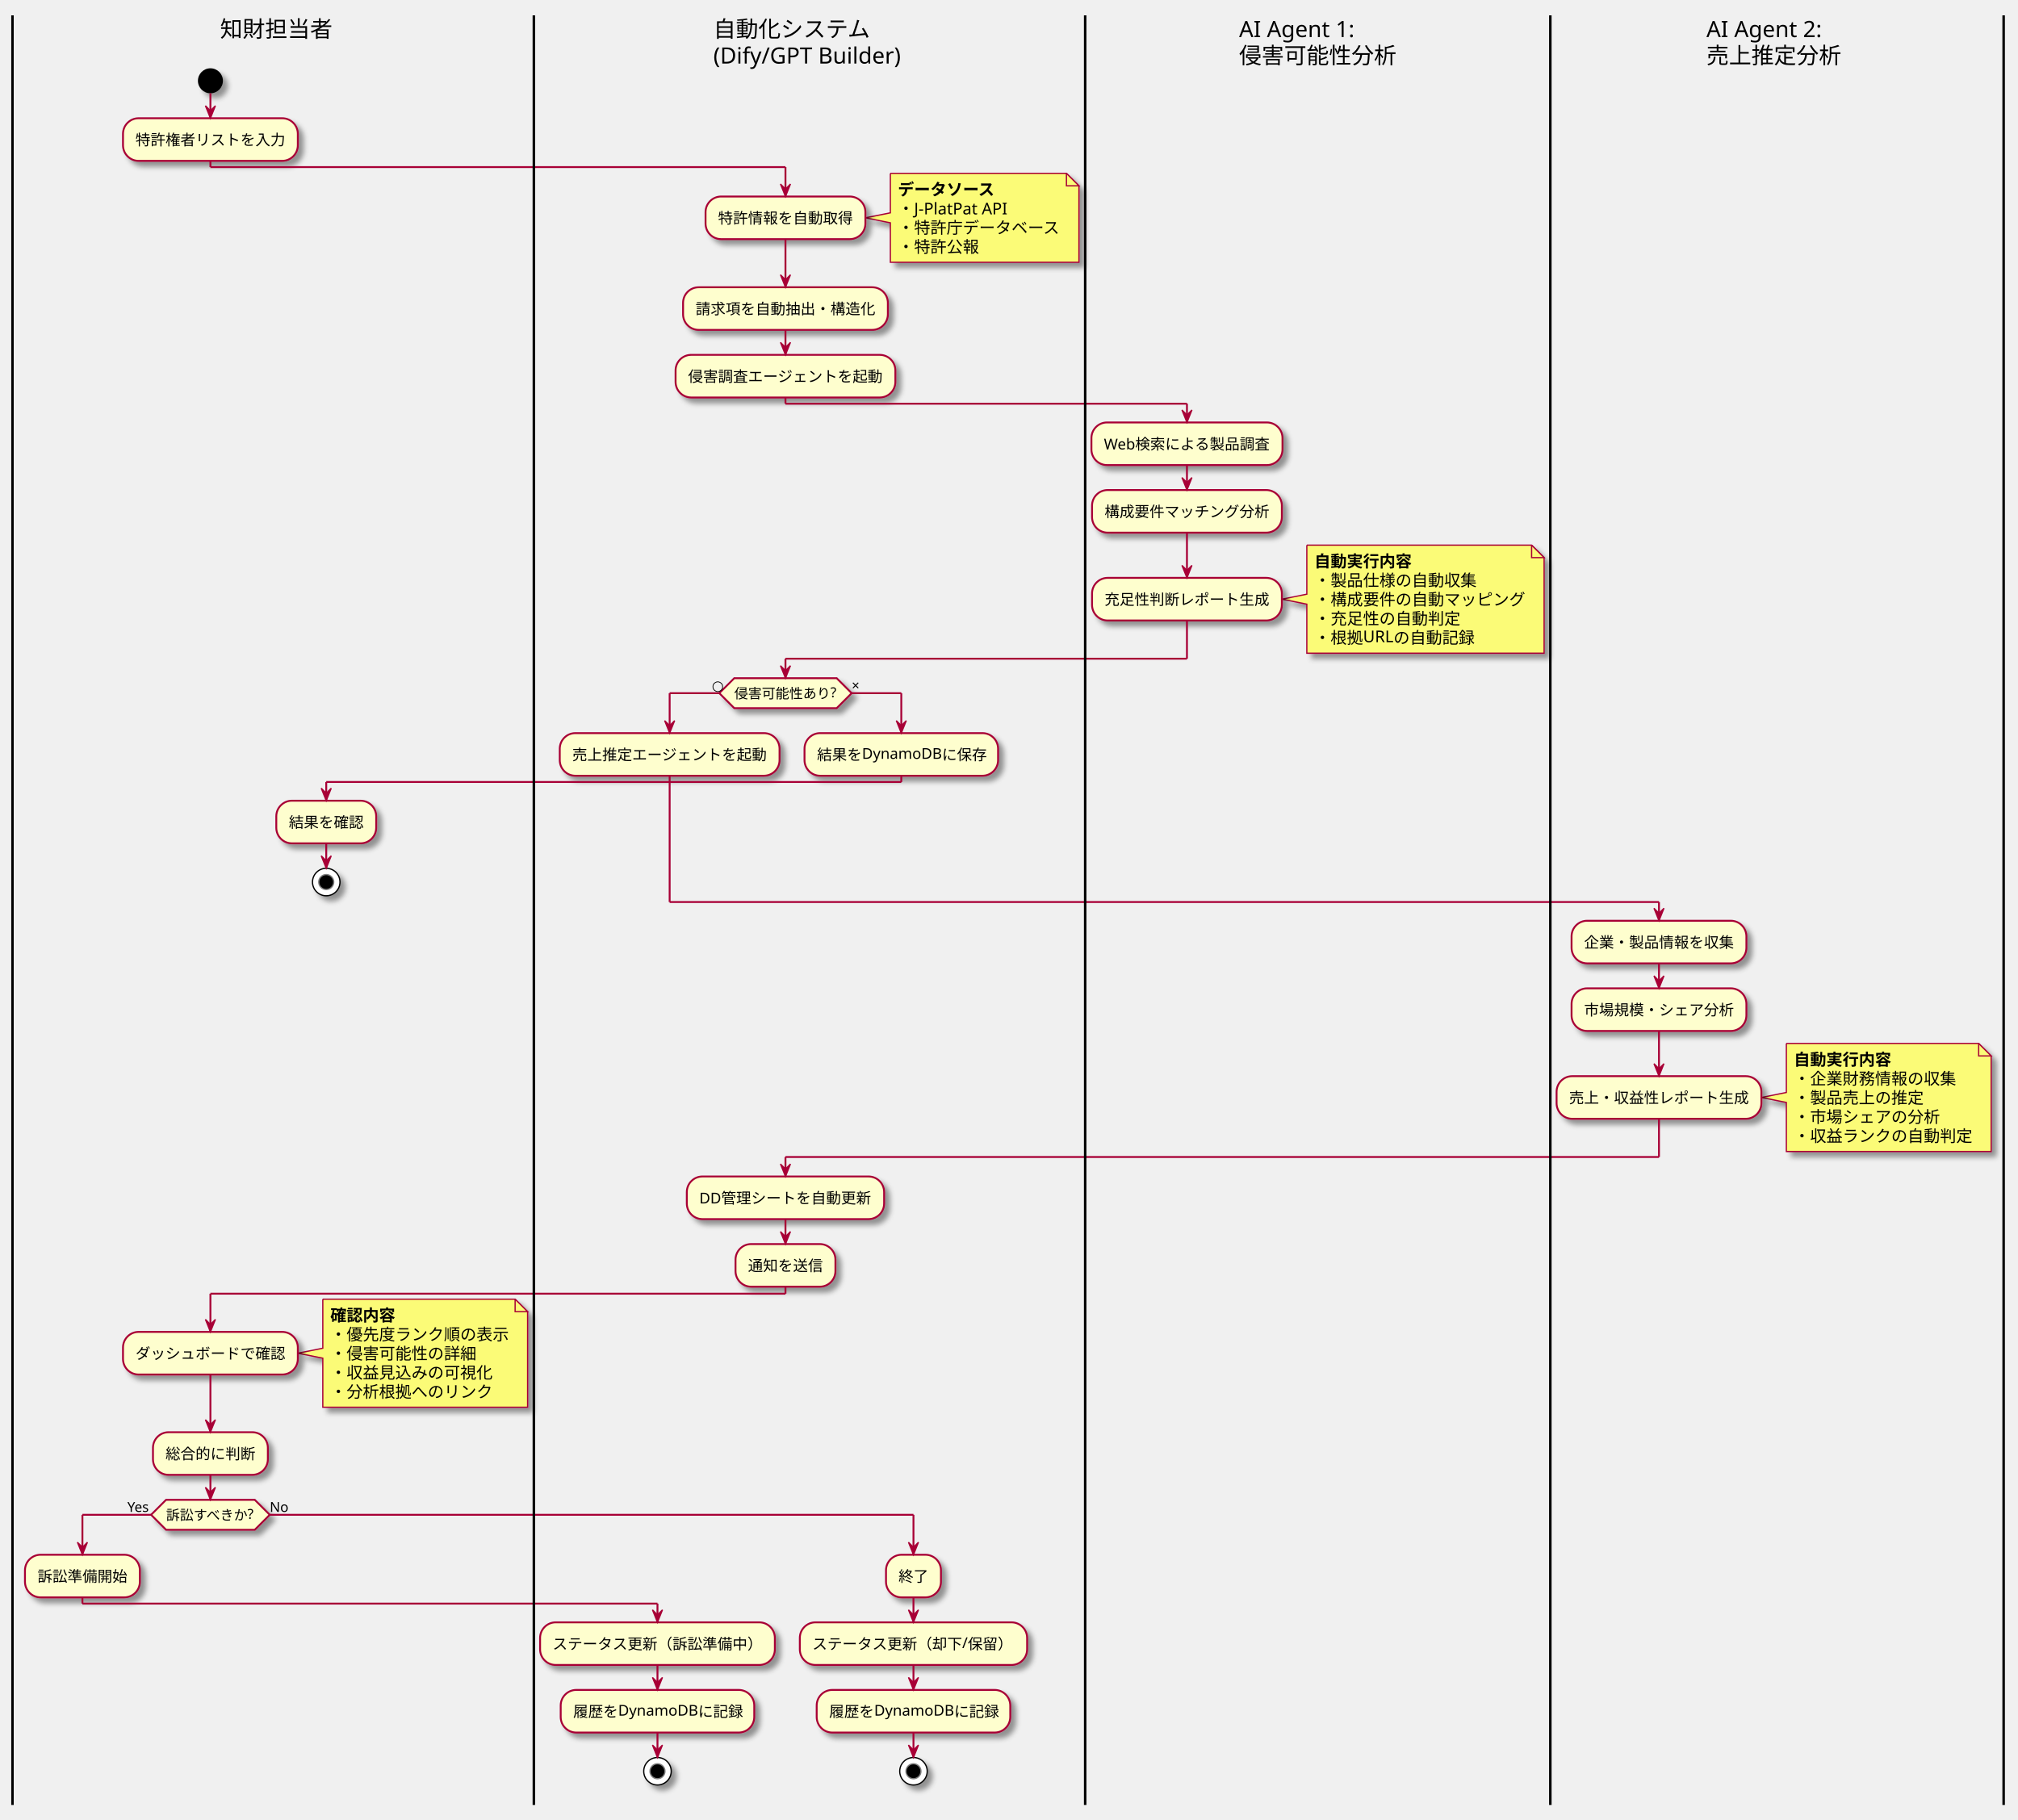
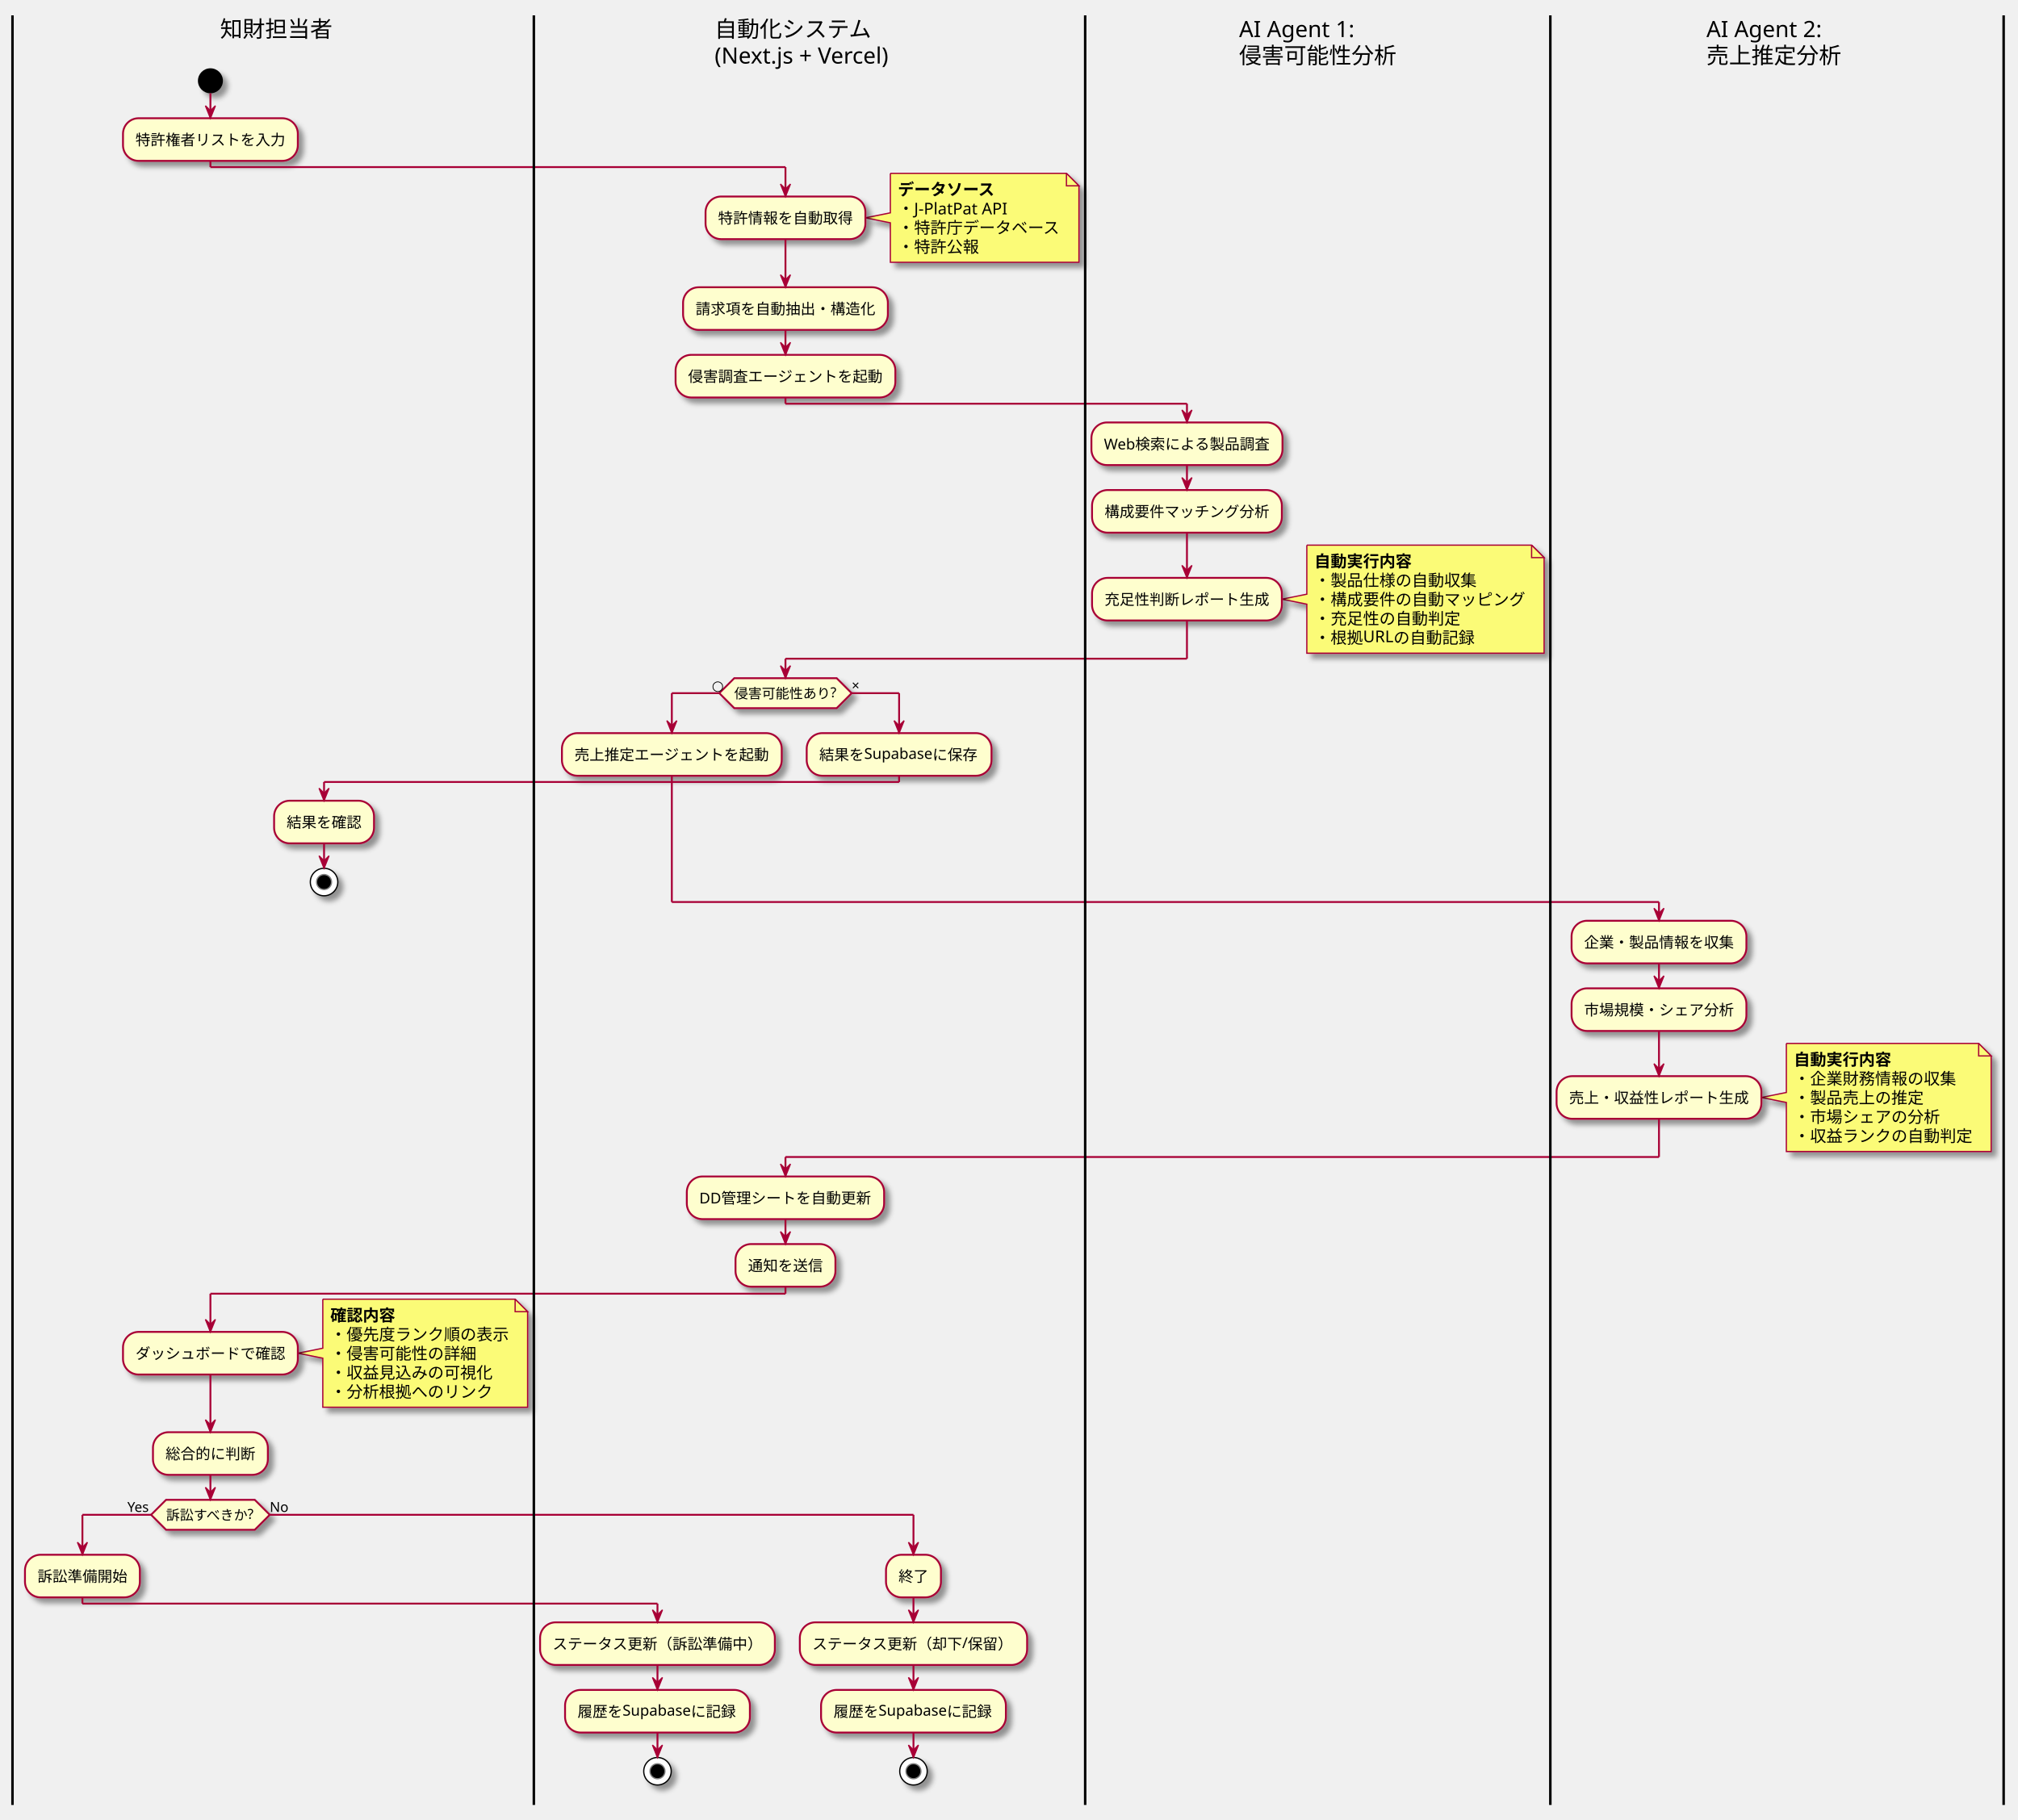
<svg xmlns="http://www.w3.org/2000/svg" contentScriptType="application/ecmascript" contentStyleType="text/css" height="1457px" preserveAspectRatio="none" style="width:1616px;height:1457px;" version="1.1" viewBox="0 0 1616 1457" width="1616px" zoomAndPan="magnify">
  <defs>
-     <filter height="300%" id="fnxbxpv5hy8g" width="300%" x="-1" y="-1">
+     <filter height="300%" id="f1g0xtmsu4m1l" width="300%" x="-1" y="-1">
      <feGaussianBlur result="blurOut" stdDeviation="2.0" />
      <feColorMatrix in="blurOut" result="blurOut2" type="matrix" values="0 0 0 0 0 0 0 0 0 0 0 0 0 0 0 0 0 0 .4 0" />
      <feOffset dx="4.0" dy="4.0" in="blurOut2" result="blurOut3" />
      <feBlend in="SourceGraphic" in2="blurOut3" mode="normal" />
    </filter>
  </defs>
  <g>
-     <ellipse cx="168.5" cy="64.695" fill="#000000" filter="url(#fnxbxpv5hy8g)" rx="10" ry="10" style="stroke: none; stroke-width: 1.0;" />
-     <rect fill="#FEFECE" filter="url(#fnxbxpv5hy8g)" height="34.133" rx="12.5" ry="12.5" style="stroke: #A80036; stroke-width: 1.5;" width="140" x="98.5" y="94.695" />
+     <ellipse cx="168.5" cy="64.695" fill="#000000" filter="url(#f1g0xtmsu4m1l)" rx="10" ry="10" style="stroke: none; stroke-width: 1.0;" />
+     <rect fill="#FEFECE" filter="url(#f1g0xtmsu4m1l)" height="34.133" rx="12.5" ry="12.5" style="stroke: #A80036; stroke-width: 1.5;" width="140" x="98.5" y="94.695" />
    <text fill="#000000" font-family="sans-serif" font-size="12" lengthAdjust="spacingAndGlyphs" textLength="120" x="108.5" y="116.297">特許権者リストを入力</text>
-     <rect fill="#FEFECE" filter="url(#fnxbxpv5hy8g)" height="34.133" rx="12.5" ry="12.5" style="stroke: #A80036; stroke-width: 1.5;" width="80" x="221.25" y="641.287" />
-     <text fill="#000000" font-family="sans-serif" font-size="12" lengthAdjust="spacingAndGlyphs" textLength="60" x="231.25" y="662.889">結果を確認</text>
-     <ellipse cx="261.25" cy="706.42" fill="#FFFFFF" filter="url(#fnxbxpv5hy8g)" rx="11" ry="11" style="stroke: #000000; stroke-width: 1.0;" />
-     <ellipse cx="261.25" cy="706.42" fill="#000000" rx="6" ry="6" style="stroke: #7F7F7F; stroke-width: 1.0;" />
-     <path d="M258.5,1040.504 L258.5,1079.78 L238.5,1083.78 L258.5,1087.78 L258.5,1127.057 A0,0 0 0 0 258.5,1127.057 L422.5,1127.057 A0,0 0 0 0 422.5,1127.057 L422.5,1050.504 L412.5,1040.504 L258.5,1040.504 A0,0 0 0 0 258.5,1040.504 " fill="#FBFB77" filter="url(#fnxbxpv5hy8g)" style="stroke: #A80036; stroke-width: 1.0;" />
+     <rect fill="#FEFECE" filter="url(#f1g0xtmsu4m1l)" height="34.133" rx="12.5" ry="12.5" style="stroke: #A80036; stroke-width: 1.5;" width="80" x="219.5" y="641.287" />
+     <text fill="#000000" font-family="sans-serif" font-size="12" lengthAdjust="spacingAndGlyphs" textLength="60" x="229.5" y="662.889">結果を確認</text>
+     <ellipse cx="259.5" cy="706.42" fill="#FFFFFF" filter="url(#f1g0xtmsu4m1l)" rx="11" ry="11" style="stroke: #000000; stroke-width: 1.0;" />
+     <ellipse cx="259.5" cy="706.42" fill="#000000" rx="6" ry="6" style="stroke: #7F7F7F; stroke-width: 1.0;" />
+     <path d="M258.5,1040.504 L258.5,1079.78 L238.5,1083.78 L258.5,1087.78 L258.5,1127.057 A0,0 0 0 0 258.5,1127.057 L422.5,1127.057 A0,0 0 0 0 422.5,1127.057 L422.5,1050.504 L412.5,1040.504 L258.5,1040.504 A0,0 0 0 0 258.5,1040.504 " fill="#FBFB77" filter="url(#f1g0xtmsu4m1l)" style="stroke: #A80036; stroke-width: 1.0;" />
    <path d="M412.5,1040.504 L412.5,1050.504 L422.5,1050.504 L412.5,1040.504 " fill="#FBFB77" style="stroke: #A80036; stroke-width: 1.0;" />
    <text fill="#000000" font-family="sans-serif" font-size="13" font-weight="bold" lengthAdjust="spacingAndGlyphs" textLength="52" x="264.5" y="1058.072">確認内容</text>
    <text fill="#000000" font-family="sans-serif" font-size="13" lengthAdjust="spacingAndGlyphs" textLength="143" x="264.5" y="1073.383">・優先度ランク順の表示</text>
    <text fill="#000000" font-family="sans-serif" font-size="13" lengthAdjust="spacingAndGlyphs" textLength="117" x="264.5" y="1088.693">・侵害可能性の詳細</text>
    <text fill="#000000" font-family="sans-serif" font-size="13" lengthAdjust="spacingAndGlyphs" textLength="130" x="264.5" y="1104.004">・収益見込みの可視化</text>
    <text fill="#000000" font-family="sans-serif" font-size="13" lengthAdjust="spacingAndGlyphs" textLength="130" x="264.5" y="1119.314">・分析根拠へのリンク</text>
-     <rect fill="#FEFECE" filter="url(#fnxbxpv5hy8g)" height="34.133" rx="12.5" ry="12.5" style="stroke: #A80036; stroke-width: 1.5;" width="140" x="98.5" y="1066.714" />
+     <rect fill="#FEFECE" filter="url(#f1g0xtmsu4m1l)" height="34.133" rx="12.5" ry="12.5" style="stroke: #A80036; stroke-width: 1.5;" width="140" x="98.5" y="1066.714" />
    <text fill="#000000" font-family="sans-serif" font-size="12" lengthAdjust="spacingAndGlyphs" textLength="120" x="108.5" y="1088.315">ダッシュボードで確認</text>
-     <rect fill="#FEFECE" filter="url(#fnxbxpv5hy8g)" height="34.133" rx="12.5" ry="12.5" style="stroke: #A80036; stroke-width: 1.5;" width="92" x="122.5" y="1147.057" />
+     <rect fill="#FEFECE" filter="url(#f1g0xtmsu4m1l)" height="34.133" rx="12.5" ry="12.5" style="stroke: #A80036; stroke-width: 1.5;" width="92" x="122.5" y="1147.057" />
    <text fill="#000000" font-family="sans-serif" font-size="12" lengthAdjust="spacingAndGlyphs" textLength="72" x="132.5" y="1168.658">総合的に判断</text>
-     <polygon fill="#FEFECE" filter="url(#fnxbxpv5hy8g)" points="133,1201.189,204,1201.189,216,1213.189,204,1225.189,133,1225.189,121,1213.189,133,1201.189" style="stroke: #A80036; stroke-width: 1.5;" />
+     <polygon fill="#FEFECE" filter="url(#f1g0xtmsu4m1l)" points="133,1201.189,204,1201.189,216,1213.189,204,1225.189,133,1225.189,121,1213.189,133,1201.189" style="stroke: #A80036; stroke-width: 1.5;" />
    <text fill="#000000" font-family="sans-serif" font-size="11" lengthAdjust="spacingAndGlyphs" textLength="71" x="133" y="1217.347">訴訟すべきか?</text>
    <text fill="#000000" font-family="sans-serif" font-size="11" lengthAdjust="spacingAndGlyphs" textLength="19" x="102" y="1210.869">Yes</text>
    <text fill="#000000" font-family="sans-serif" font-size="11" lengthAdjust="spacingAndGlyphs" textLength="15" x="216" y="1210.869">No</text>
-     <rect fill="#FEFECE" filter="url(#fnxbxpv5hy8g)" height="34.133" rx="12.5" ry="12.5" style="stroke: #A80036; stroke-width: 1.5;" width="92" x="20" y="1245.189" />
+     <rect fill="#FEFECE" filter="url(#f1g0xtmsu4m1l)" height="34.133" rx="12.5" ry="12.5" style="stroke: #A80036; stroke-width: 1.5;" width="92" x="20" y="1245.189" />
    <text fill="#000000" font-family="sans-serif" font-size="12" lengthAdjust="spacingAndGlyphs" textLength="72" x="30" y="1266.791">訴訟準備開始</text>
-     <path d="M713,138.828 L713,170.449 L693,174.449 L713,178.449 L713,210.07 A0,0 0 0 0 713,210.07 L864,210.07 A0,0 0 0 0 864,210.07 L864,148.828 L854,138.828 L713,138.828 A0,0 0 0 0 713,138.828 " fill="#FBFB77" filter="url(#fnxbxpv5hy8g)" style="stroke: #A80036; stroke-width: 1.0;" />
+     <path d="M713,138.828 L713,170.449 L693,174.449 L713,178.449 L713,210.07 A0,0 0 0 0 713,210.07 L864,210.07 A0,0 0 0 0 864,210.07 L864,148.828 L854,138.828 L713,138.828 A0,0 0 0 0 713,138.828 " fill="#FBFB77" filter="url(#f1g0xtmsu4m1l)" style="stroke: #A80036; stroke-width: 1.0;" />
    <path d="M854,138.828 L854,148.828 L864,148.828 L854,138.828 " fill="#FBFB77" style="stroke: #A80036; stroke-width: 1.0;" />
    <text fill="#000000" font-family="sans-serif" font-size="13" font-weight="bold" lengthAdjust="spacingAndGlyphs" textLength="78" x="719" y="156.397">データソース</text>
    <text fill="#000000" font-family="sans-serif" font-size="13" lengthAdjust="spacingAndGlyphs" textLength="91" x="719" y="171.707">・J-PlatPat API</text>
    <text fill="#000000" font-family="sans-serif" font-size="13" lengthAdjust="spacingAndGlyphs" textLength="130" x="719" y="187.018">・特許庁データベース</text>
    <text fill="#000000" font-family="sans-serif" font-size="13" lengthAdjust="spacingAndGlyphs" textLength="65" x="719" y="202.328">・特許公報</text>
-     <rect fill="#FEFECE" filter="url(#fnxbxpv5hy8g)" height="34.133" rx="12.5" ry="12.5" style="stroke: #A80036; stroke-width: 1.5;" width="128" x="565" y="157.383" />
+     <rect fill="#FEFECE" filter="url(#f1g0xtmsu4m1l)" height="34.133" rx="12.5" ry="12.5" style="stroke: #A80036; stroke-width: 1.5;" width="128" x="565" y="157.383" />
    <text fill="#000000" font-family="sans-serif" font-size="12" lengthAdjust="spacingAndGlyphs" textLength="108" x="575" y="178.984">特許情報を自動取得</text>
-     <rect fill="#FEFECE" filter="url(#fnxbxpv5hy8g)" height="34.133" rx="12.5" ry="12.5" style="stroke: #A80036; stroke-width: 1.5;" width="164" x="547" y="230.07" />
+     <rect fill="#FEFECE" filter="url(#f1g0xtmsu4m1l)" height="34.133" rx="12.5" ry="12.5" style="stroke: #A80036; stroke-width: 1.5;" width="164" x="547" y="230.07" />
    <text fill="#000000" font-family="sans-serif" font-size="12" lengthAdjust="spacingAndGlyphs" textLength="144" x="557" y="251.672">請求項を自動抽出・構造化</text>
-     <rect fill="#FEFECE" filter="url(#fnxbxpv5hy8g)" height="34.133" rx="12.5" ry="12.5" style="stroke: #A80036; stroke-width: 1.5;" width="176" x="541" y="284.203" />
+     <rect fill="#FEFECE" filter="url(#f1g0xtmsu4m1l)" height="34.133" rx="12.5" ry="12.5" style="stroke: #A80036; stroke-width: 1.5;" width="176" x="541" y="284.203" />
    <text fill="#000000" font-family="sans-serif" font-size="12" lengthAdjust="spacingAndGlyphs" textLength="156" x="551" y="305.805">侵害調査エージェントを起動</text>
-     <polygon fill="#FEFECE" filter="url(#fnxbxpv5hy8g)" points="588,543.154,670,543.154,682,555.154,670,567.154,588,567.154,576,555.154,588,543.154" style="stroke: #A80036; stroke-width: 1.5;" />
+     <polygon fill="#FEFECE" filter="url(#f1g0xtmsu4m1l)" points="588,543.154,670,543.154,682,555.154,670,567.154,588,567.154,576,555.154,588,543.154" style="stroke: #A80036; stroke-width: 1.5;" />
    <text fill="#000000" font-family="sans-serif" font-size="11" lengthAdjust="spacingAndGlyphs" textLength="82" x="588" y="559.312">侵害可能性あり?</text>
    <text fill="#000000" font-family="sans-serif" font-size="11" lengthAdjust="spacingAndGlyphs" textLength="6" x="570" y="552.834">○</text>
    <text fill="#000000" font-family="sans-serif" font-size="11" lengthAdjust="spacingAndGlyphs" textLength="9" x="682" y="552.834">×</text>
-     <rect fill="#FEFECE" filter="url(#fnxbxpv5hy8g)" height="34.133" rx="12.5" ry="12.5" style="stroke: #A80036; stroke-width: 1.5;" width="176" x="448.25" y="587.154" />
-     <text fill="#000000" font-family="sans-serif" font-size="12" lengthAdjust="spacingAndGlyphs" textLength="156" x="458.25" y="608.756">売上推定エージェントを起動</text>
-     <rect fill="#FEFECE" filter="url(#fnxbxpv5hy8g)" height="34.133" rx="12.5" ry="12.5" style="stroke: #A80036; stroke-width: 1.5;" width="155" x="644.25" y="587.154" />
-     <text fill="#000000" font-family="sans-serif" font-size="12" lengthAdjust="spacingAndGlyphs" textLength="135" x="654.25" y="608.756">結果をDynamoDBに保存</text>
-     <rect fill="#FEFECE" filter="url(#fnxbxpv5hy8g)" height="34.133" rx="12.5" ry="12.5" style="stroke: #A80036; stroke-width: 1.5;" width="158" x="550" y="942.238" />
+     <rect fill="#FEFECE" filter="url(#f1g0xtmsu4m1l)" height="34.133" rx="12.5" ry="12.5" style="stroke: #A80036; stroke-width: 1.5;" width="176" x="450" y="587.154" />
+     <text fill="#000000" font-family="sans-serif" font-size="12" lengthAdjust="spacingAndGlyphs" textLength="156" x="460" y="608.756">売上推定エージェントを起動</text>
+     <rect fill="#FEFECE" filter="url(#f1g0xtmsu4m1l)" height="34.133" rx="12.5" ry="12.5" style="stroke: #A80036; stroke-width: 1.5;" width="148" x="646" y="587.154" />
+     <text fill="#000000" font-family="sans-serif" font-size="12" lengthAdjust="spacingAndGlyphs" textLength="128" x="656" y="608.756">結果をSupabaseに保存</text>
+     <rect fill="#FEFECE" filter="url(#f1g0xtmsu4m1l)" height="34.133" rx="12.5" ry="12.5" style="stroke: #A80036; stroke-width: 1.5;" width="158" x="550" y="942.238" />
    <text fill="#000000" font-family="sans-serif" font-size="12" lengthAdjust="spacingAndGlyphs" textLength="138" x="560" y="963.84">DD管理シートを自動更新</text>
-     <rect fill="#FEFECE" filter="url(#fnxbxpv5hy8g)" height="34.133" rx="12.5" ry="12.5" style="stroke: #A80036; stroke-width: 1.5;" width="80" x="589" y="996.371" />
+     <rect fill="#FEFECE" filter="url(#f1g0xtmsu4m1l)" height="34.133" rx="12.5" ry="12.5" style="stroke: #A80036; stroke-width: 1.5;" width="80" x="589" y="996.371" />
    <text fill="#000000" font-family="sans-serif" font-size="12" lengthAdjust="spacingAndGlyphs" textLength="60" x="599" y="1017.973">通知を送信</text>
-     <rect fill="#FEFECE" filter="url(#fnxbxpv5hy8g)" height="34.133" rx="12.5" ry="12.5" style="stroke: #A80036; stroke-width: 1.5;" width="188" x="432.5" y="1299.322" />
+     <rect fill="#FEFECE" filter="url(#f1g0xtmsu4m1l)" height="34.133" rx="12.5" ry="12.5" style="stroke: #A80036; stroke-width: 1.5;" width="188" x="432.5" y="1299.322" />
    <text fill="#000000" font-family="sans-serif" font-size="12" lengthAdjust="spacingAndGlyphs" textLength="168" x="442.5" y="1320.924">ステータス更新（訴訟準備中）</text>
-     <rect fill="#FEFECE" filter="url(#fnxbxpv5hy8g)" height="34.133" rx="12.5" ry="12.5" style="stroke: #A80036; stroke-width: 1.5;" width="155" x="449" y="1353.455" />
-     <text fill="#000000" font-family="sans-serif" font-size="12" lengthAdjust="spacingAndGlyphs" textLength="135" x="459" y="1375.057">履歴をDynamoDBに記録</text>
-     <ellipse cx="526.5" cy="1418.588" fill="#FFFFFF" filter="url(#fnxbxpv5hy8g)" rx="11" ry="11" style="stroke: #000000; stroke-width: 1.0;" />
+     <rect fill="#FEFECE" filter="url(#f1g0xtmsu4m1l)" height="34.133" rx="12.5" ry="12.5" style="stroke: #A80036; stroke-width: 1.5;" width="148" x="452.5" y="1353.455" />
+     <text fill="#000000" font-family="sans-serif" font-size="12" lengthAdjust="spacingAndGlyphs" textLength="128" x="462.5" y="1375.057">履歴をSupabaseに記録</text>
+     <ellipse cx="526.5" cy="1418.588" fill="#FFFFFF" filter="url(#f1g0xtmsu4m1l)" rx="11" ry="11" style="stroke: #000000; stroke-width: 1.0;" />
    <ellipse cx="526.5" cy="1418.588" fill="#000000" rx="6" ry="6" style="stroke: #7F7F7F; stroke-width: 1.0;" />
-     <rect fill="#FEFECE" filter="url(#fnxbxpv5hy8g)" height="34.133" rx="12.5" ry="12.5" style="stroke: #A80036; stroke-width: 1.5;" width="44" x="709.5" y="1245.189" />
+     <rect fill="#FEFECE" filter="url(#f1g0xtmsu4m1l)" height="34.133" rx="12.5" ry="12.5" style="stroke: #A80036; stroke-width: 1.5;" width="44" x="709.5" y="1245.189" />
    <text fill="#000000" font-family="sans-serif" font-size="12" lengthAdjust="spacingAndGlyphs" textLength="24" x="719.5" y="1266.791">終了</text>
-     <rect fill="#FEFECE" filter="url(#fnxbxpv5hy8g)" height="34.133" rx="12.5" ry="12.5" style="stroke: #A80036; stroke-width: 1.5;" width="182" x="640.5" y="1299.322" />
+     <rect fill="#FEFECE" filter="url(#f1g0xtmsu4m1l)" height="34.133" rx="12.5" ry="12.5" style="stroke: #A80036; stroke-width: 1.5;" width="182" x="640.5" y="1299.322" />
    <text fill="#000000" font-family="sans-serif" font-size="12" lengthAdjust="spacingAndGlyphs" textLength="162" x="650.5" y="1320.924">ステータス更新（却下/保留）</text>
-     <rect fill="#FEFECE" filter="url(#fnxbxpv5hy8g)" height="34.133" rx="12.5" ry="12.5" style="stroke: #A80036; stroke-width: 1.5;" width="155" x="654" y="1353.455" />
-     <text fill="#000000" font-family="sans-serif" font-size="12" lengthAdjust="spacingAndGlyphs" textLength="135" x="664" y="1375.057">履歴をDynamoDBに記録</text>
-     <ellipse cx="731.5" cy="1418.588" fill="#FFFFFF" filter="url(#fnxbxpv5hy8g)" rx="11" ry="11" style="stroke: #000000; stroke-width: 1.0;" />
+     <rect fill="#FEFECE" filter="url(#f1g0xtmsu4m1l)" height="34.133" rx="12.5" ry="12.5" style="stroke: #A80036; stroke-width: 1.5;" width="148" x="657.5" y="1353.455" />
+     <text fill="#000000" font-family="sans-serif" font-size="12" lengthAdjust="spacingAndGlyphs" textLength="128" x="667.5" y="1375.057">履歴をSupabaseに記録</text>
+     <ellipse cx="731.5" cy="1418.588" fill="#FFFFFF" filter="url(#f1g0xtmsu4m1l)" rx="11" ry="11" style="stroke: #000000; stroke-width: 1.0;" />
    <ellipse cx="731.5" cy="1418.588" fill="#000000" rx="6" ry="6" style="stroke: #7F7F7F; stroke-width: 1.0;" />
-     <rect fill="#FEFECE" filter="url(#fnxbxpv5hy8g)" height="34.133" rx="12.5" ry="12.5" style="stroke: #A80036; stroke-width: 1.5;" width="153" x="874" y="338.336" />
+     <rect fill="#FEFECE" filter="url(#f1g0xtmsu4m1l)" height="34.133" rx="12.5" ry="12.5" style="stroke: #A80036; stroke-width: 1.5;" width="153" x="874" y="338.336" />
    <text fill="#000000" font-family="sans-serif" font-size="12" lengthAdjust="spacingAndGlyphs" textLength="133" x="884" y="359.938">Web検索による製品調査</text>
-     <rect fill="#FEFECE" filter="url(#fnxbxpv5hy8g)" height="34.133" rx="12.5" ry="12.5" style="stroke: #A80036; stroke-width: 1.5;" width="152" x="874.5" y="392.469" />
+     <rect fill="#FEFECE" filter="url(#f1g0xtmsu4m1l)" height="34.133" rx="12.5" ry="12.5" style="stroke: #A80036; stroke-width: 1.5;" width="152" x="874.5" y="392.469" />
    <text fill="#000000" font-family="sans-serif" font-size="12" lengthAdjust="spacingAndGlyphs" textLength="132" x="884.5" y="414.07">構成要件マッチング分析</text>
-     <path d="M1046.5,436.602 L1046.5,475.878 L1026.5,479.878 L1046.5,483.878 L1046.5,523.154 A0,0 0 0 0 1046.5,523.154 L1236.5,523.154 A0,0 0 0 0 1236.5,523.154 L1236.5,446.602 L1226.5,436.602 L1046.5,436.602 A0,0 0 0 0 1046.5,436.602 " fill="#FBFB77" filter="url(#fnxbxpv5hy8g)" style="stroke: #A80036; stroke-width: 1.0;" />
+     <path d="M1046.5,436.602 L1046.5,475.878 L1026.5,479.878 L1046.5,483.878 L1046.5,523.154 A0,0 0 0 0 1046.5,523.154 L1236.5,523.154 A0,0 0 0 0 1236.5,523.154 L1236.5,446.602 L1226.5,436.602 L1046.5,436.602 A0,0 0 0 0 1046.5,436.602 " fill="#FBFB77" filter="url(#f1g0xtmsu4m1l)" style="stroke: #A80036; stroke-width: 1.0;" />
    <path d="M1226.5,436.602 L1226.5,446.602 L1236.5,446.602 L1226.5,436.602 " fill="#FBFB77" style="stroke: #A80036; stroke-width: 1.0;" />
    <text fill="#000000" font-family="sans-serif" font-size="13" font-weight="bold" lengthAdjust="spacingAndGlyphs" textLength="78" x="1052.5" y="454.17">自動実行内容</text>
    <text fill="#000000" font-family="sans-serif" font-size="13" lengthAdjust="spacingAndGlyphs" textLength="130" x="1052.5" y="469.481">・製品仕様の自動収集</text>
    <text fill="#000000" font-family="sans-serif" font-size="13" lengthAdjust="spacingAndGlyphs" textLength="169" x="1052.5" y="484.791">・構成要件の自動マッピング</text>
    <text fill="#000000" font-family="sans-serif" font-size="13" lengthAdjust="spacingAndGlyphs" textLength="117" x="1052.5" y="500.102">・充足性の自動判定</text>
    <text fill="#000000" font-family="sans-serif" font-size="13" lengthAdjust="spacingAndGlyphs" textLength="128" x="1052.5" y="515.412">・根拠URLの自動記録</text>
-     <rect fill="#FEFECE" filter="url(#fnxbxpv5hy8g)" height="34.133" rx="12.5" ry="12.5" style="stroke: #A80036; stroke-width: 1.5;" width="152" x="874.5" y="462.812" />
+     <rect fill="#FEFECE" filter="url(#f1g0xtmsu4m1l)" height="34.133" rx="12.5" ry="12.5" style="stroke: #A80036; stroke-width: 1.5;" width="152" x="874.5" y="462.812" />
    <text fill="#000000" font-family="sans-serif" font-size="12" lengthAdjust="spacingAndGlyphs" textLength="132" x="884.5" y="484.413">充足性判断レポート生成</text>
-     <rect fill="#FEFECE" filter="url(#fnxbxpv5hy8g)" height="34.133" rx="12.5" ry="12.5" style="stroke: #A80036; stroke-width: 1.5;" width="140" x="1258.5" y="737.42" />
+     <rect fill="#FEFECE" filter="url(#f1g0xtmsu4m1l)" height="34.133" rx="12.5" ry="12.5" style="stroke: #A80036; stroke-width: 1.5;" width="140" x="1258.5" y="737.42" />
    <text fill="#000000" font-family="sans-serif" font-size="12" lengthAdjust="spacingAndGlyphs" textLength="120" x="1268.5" y="759.021">企業・製品情報を収集</text>
-     <rect fill="#FEFECE" filter="url(#fnxbxpv5hy8g)" height="34.133" rx="12.5" ry="12.5" style="stroke: #A80036; stroke-width: 1.5;" width="140" x="1258.5" y="791.553" />
+     <rect fill="#FEFECE" filter="url(#f1g0xtmsu4m1l)" height="34.133" rx="12.5" ry="12.5" style="stroke: #A80036; stroke-width: 1.5;" width="140" x="1258.5" y="791.553" />
    <text fill="#000000" font-family="sans-serif" font-size="12" lengthAdjust="spacingAndGlyphs" textLength="120" x="1268.5" y="813.154">市場規模・シェア分析</text>
-     <path d="M1430.5,835.686 L1430.5,874.962 L1410.5,878.962 L1430.5,882.962 L1430.5,922.238 A0,0 0 0 0 1430.5,922.238 L1594.5,922.238 A0,0 0 0 0 1594.5,922.238 L1594.5,845.686 L1584.5,835.686 L1430.5,835.686 A0,0 0 0 0 1430.5,835.686 " fill="#FBFB77" filter="url(#fnxbxpv5hy8g)" style="stroke: #A80036; stroke-width: 1.0;" />
+     <path d="M1430.5,835.686 L1430.5,874.962 L1410.5,878.962 L1430.5,882.962 L1430.5,922.238 A0,0 0 0 0 1430.5,922.238 L1594.5,922.238 A0,0 0 0 0 1594.5,922.238 L1594.5,845.686 L1584.5,835.686 L1430.5,835.686 A0,0 0 0 0 1430.5,835.686 " fill="#FBFB77" filter="url(#f1g0xtmsu4m1l)" style="stroke: #A80036; stroke-width: 1.0;" />
    <path d="M1584.5,835.686 L1584.5,845.686 L1594.5,845.686 L1584.5,835.686 " fill="#FBFB77" style="stroke: #A80036; stroke-width: 1.0;" />
    <text fill="#000000" font-family="sans-serif" font-size="13" font-weight="bold" lengthAdjust="spacingAndGlyphs" textLength="78" x="1436.5" y="853.254">自動実行内容</text>
    <text fill="#000000" font-family="sans-serif" font-size="13" lengthAdjust="spacingAndGlyphs" textLength="130" x="1436.5" y="868.564">・企業財務情報の収集</text>
    <text fill="#000000" font-family="sans-serif" font-size="13" lengthAdjust="spacingAndGlyphs" textLength="104" x="1436.5" y="883.875">・製品売上の推定</text>
    <text fill="#000000" font-family="sans-serif" font-size="13" lengthAdjust="spacingAndGlyphs" textLength="117" x="1436.5" y="899.186">・市場シェアの分析</text>
    <text fill="#000000" font-family="sans-serif" font-size="13" lengthAdjust="spacingAndGlyphs" textLength="143" x="1436.5" y="914.496">・収益ランクの自動判定</text>
-     <rect fill="#FEFECE" filter="url(#fnxbxpv5hy8g)" height="34.133" rx="12.5" ry="12.5" style="stroke: #A80036; stroke-width: 1.5;" width="164" x="1246.5" y="861.895" />
+     <rect fill="#FEFECE" filter="url(#f1g0xtmsu4m1l)" height="34.133" rx="12.5" ry="12.5" style="stroke: #A80036; stroke-width: 1.5;" width="164" x="1246.5" y="861.895" />
    <text fill="#000000" font-family="sans-serif" font-size="12" lengthAdjust="spacingAndGlyphs" textLength="144" x="1256.5" y="883.497">売上・収益性レポート生成</text>
    <line style="stroke: #A80036; stroke-width: 1.5;" x1="168.5" x2="168.5" y1="74.695" y2="94.695" />
    <polygon fill="#A80036" points="164.5,84.695,168.5,94.695,172.5,84.695,168.5,88.695" style="stroke: #A80036; stroke-width: 1.0;" />
-     <line style="stroke: #A80036; stroke-width: 1.5;" x1="261.25" x2="261.25" y1="675.42" y2="695.42" />
-     <polygon fill="#A80036" points="257.25,685.42,261.25,695.42,265.25,685.42,261.25,689.42" style="stroke: #A80036; stroke-width: 1.0;" />
+     <line style="stroke: #A80036; stroke-width: 1.5;" x1="259.5" x2="259.5" y1="675.42" y2="695.42" />
+     <polygon fill="#A80036" points="255.5,685.42,259.5,695.42,263.5,685.42,259.5,689.42" style="stroke: #A80036; stroke-width: 1.0;" />
    <line style="stroke: #A80036; stroke-width: 1.5;" x1="168.5" x2="168.5" y1="1100.847" y2="1147.057" />
    <polygon fill="#A80036" points="164.5,1137.057,168.5,1147.057,172.5,1137.057,168.5,1141.057" style="stroke: #A80036; stroke-width: 1.0;" />
    <line style="stroke: #A80036; stroke-width: 1.5;" x1="121" x2="66" y1="1213.189" y2="1213.189" />
    <line style="stroke: #A80036; stroke-width: 1.5;" x1="66" x2="66" y1="1213.189" y2="1245.189" />
    <polygon fill="#A80036" points="62,1235.189,66,1245.189,70,1235.189,66,1239.189" style="stroke: #A80036; stroke-width: 1.0;" />
    <line style="stroke: #A80036; stroke-width: 1.5;" x1="168.5" x2="168.5" y1="1181.189" y2="1201.189" />
    <polygon fill="#A80036" points="164.5,1191.189,168.5,1201.189,172.5,1191.189,168.5,1195.189" style="stroke: #A80036; stroke-width: 1.0;" />
    <line style="stroke: #A80036; stroke-width: 1.5;" x1="629" x2="629" y1="191.516" y2="230.07" />
    <polygon fill="#A80036" points="625,220.07,629,230.07,633,220.07,629,224.07" style="stroke: #A80036; stroke-width: 1.0;" />
    <line style="stroke: #A80036; stroke-width: 1.5;" x1="629" x2="629" y1="264.203" y2="284.203" />
    <polygon fill="#A80036" points="625,274.203,629,284.203,633,274.203,629,278.203" style="stroke: #A80036; stroke-width: 1.0;" />
-     <line style="stroke: #A80036; stroke-width: 1.5;" x1="576" x2="536.25" y1="555.154" y2="555.154" />
-     <line style="stroke: #A80036; stroke-width: 1.5;" x1="536.25" x2="536.25" y1="555.154" y2="587.154" />
-     <polygon fill="#A80036" points="532.25,577.154,536.25,587.154,540.25,577.154,536.25,581.154" style="stroke: #A80036; stroke-width: 1.0;" />
-     <line style="stroke: #A80036; stroke-width: 1.5;" x1="682" x2="721.75" y1="555.154" y2="555.154" />
-     <line style="stroke: #A80036; stroke-width: 1.5;" x1="721.75" x2="721.75" y1="555.154" y2="587.154" />
-     <polygon fill="#A80036" points="717.75,577.154,721.75,587.154,725.75,577.154,721.75,581.154" style="stroke: #A80036; stroke-width: 1.0;" />
-     <line style="stroke: #A80036; stroke-width: 1.5;" x1="536.25" x2="536.25" y1="621.287" y2="722.42" />
-     <line style="stroke: #A80036; stroke-width: 1.5;" x1="536.25" x2="1328.5" y1="722.42" y2="722.42" />
+     <line style="stroke: #A80036; stroke-width: 1.5;" x1="576" x2="538" y1="555.154" y2="555.154" />
+     <line style="stroke: #A80036; stroke-width: 1.5;" x1="538" x2="538" y1="555.154" y2="587.154" />
+     <polygon fill="#A80036" points="534,577.154,538,587.154,542,577.154,538,581.154" style="stroke: #A80036; stroke-width: 1.0;" />
+     <line style="stroke: #A80036; stroke-width: 1.5;" x1="682" x2="720" y1="555.154" y2="555.154" />
+     <line style="stroke: #A80036; stroke-width: 1.5;" x1="720" x2="720" y1="555.154" y2="587.154" />
+     <polygon fill="#A80036" points="716,577.154,720,587.154,724,577.154,720,581.154" style="stroke: #A80036; stroke-width: 1.0;" />
+     <line style="stroke: #A80036; stroke-width: 1.5;" x1="538" x2="538" y1="621.287" y2="722.42" />
+     <line style="stroke: #A80036; stroke-width: 1.5;" x1="538" x2="1328.5" y1="722.42" y2="722.42" />
    <line style="stroke: #A80036; stroke-width: 1.5;" x1="1328.5" x2="1328.5" y1="722.42" y2="737.42" />
    <polygon fill="#A80036" points="1324.5,727.42,1328.5,737.42,1332.5,727.42,1328.5,731.42" style="stroke: #A80036; stroke-width: 1.0;" />
    <line style="stroke: #A80036; stroke-width: 1.5;" x1="629" x2="629" y1="976.371" y2="996.371" />
    <polygon fill="#A80036" points="625,986.371,629,996.371,633,986.371,629,990.371" style="stroke: #A80036; stroke-width: 1.0;" />
    <line style="stroke: #A80036; stroke-width: 1.5;" x1="526.5" x2="526.5" y1="1333.455" y2="1353.455" />
    <polygon fill="#A80036" points="522.5,1343.455,526.5,1353.455,530.5,1343.455,526.5,1347.455" style="stroke: #A80036; stroke-width: 1.0;" />
    <line style="stroke: #A80036; stroke-width: 1.5;" x1="526.5" x2="526.5" y1="1387.588" y2="1407.588" />
    <polygon fill="#A80036" points="522.5,1397.588,526.5,1407.588,530.5,1397.588,526.5,1401.588" style="stroke: #A80036; stroke-width: 1.0;" />
    <line style="stroke: #A80036; stroke-width: 1.5;" x1="731.5" x2="731.5" y1="1279.322" y2="1299.322" />
    <polygon fill="#A80036" points="727.5,1289.322,731.5,1299.322,735.5,1289.322,731.5,1293.322" style="stroke: #A80036; stroke-width: 1.0;" />
    <line style="stroke: #A80036; stroke-width: 1.5;" x1="731.5" x2="731.5" y1="1333.455" y2="1353.455" />
    <polygon fill="#A80036" points="727.5,1343.455,731.5,1353.455,735.5,1343.455,731.5,1347.455" style="stroke: #A80036; stroke-width: 1.0;" />
    <line style="stroke: #A80036; stroke-width: 1.5;" x1="731.5" x2="731.5" y1="1387.588" y2="1407.588" />
    <polygon fill="#A80036" points="727.5,1397.588,731.5,1407.588,735.5,1397.588,731.5,1401.588" style="stroke: #A80036; stroke-width: 1.0;" />
    <line style="stroke: #A80036; stroke-width: 1.5;" x1="950.5" x2="950.5" y1="372.469" y2="392.469" />
    <polygon fill="#A80036" points="946.5,382.469,950.5,392.469,954.5,382.469,950.5,386.469" style="stroke: #A80036; stroke-width: 1.0;" />
    <line style="stroke: #A80036; stroke-width: 1.5;" x1="950.5" x2="950.5" y1="426.602" y2="462.812" />
    <polygon fill="#A80036" points="946.5,452.812,950.5,462.812,954.5,452.812,950.5,456.812" style="stroke: #A80036; stroke-width: 1.0;" />
    <line style="stroke: #A80036; stroke-width: 1.5;" x1="1328.5" x2="1328.5" y1="771.553" y2="791.553" />
    <polygon fill="#A80036" points="1324.5,781.553,1328.5,791.553,1332.5,781.553,1328.5,785.553" style="stroke: #A80036; stroke-width: 1.0;" />
    <line style="stroke: #A80036; stroke-width: 1.5;" x1="1328.5" x2="1328.5" y1="825.686" y2="861.895" />
    <polygon fill="#A80036" points="1324.5,851.895,1328.5,861.895,1332.5,851.895,1328.5,855.895" style="stroke: #A80036; stroke-width: 1.0;" />
    <line style="stroke: #A80036; stroke-width: 1.5;" x1="168.5" x2="168.5" y1="128.828" y2="133.828" />
    <line style="stroke: #A80036; stroke-width: 1.5;" x1="168.5" x2="629" y1="133.828" y2="133.828" />
    <line style="stroke: #A80036; stroke-width: 1.5;" x1="629" x2="629" y1="133.828" y2="157.383" />
    <polygon fill="#A80036" points="625,147.383,629,157.383,633,147.383,629,151.383" style="stroke: #A80036; stroke-width: 1.0;" />
    <line style="stroke: #A80036; stroke-width: 1.5;" x1="629" x2="629" y1="318.336" y2="323.336" />
    <line style="stroke: #A80036; stroke-width: 1.5;" x1="629" x2="950.5" y1="323.336" y2="323.336" />
    <line style="stroke: #A80036; stroke-width: 1.5;" x1="950.5" x2="950.5" y1="323.336" y2="338.336" />
    <polygon fill="#A80036" points="946.5,328.336,950.5,338.336,954.5,328.336,950.5,332.336" style="stroke: #A80036; stroke-width: 1.0;" />
-     <line style="stroke: #A80036; stroke-width: 1.5;" x1="721.75" x2="721.75" y1="621.287" y2="626.287" />
-     <line style="stroke: #A80036; stroke-width: 1.5;" x1="721.75" x2="261.25" y1="626.287" y2="626.287" />
-     <line style="stroke: #A80036; stroke-width: 1.5;" x1="261.25" x2="261.25" y1="626.287" y2="641.287" />
-     <polygon fill="#A80036" points="257.25,631.287,261.25,641.287,265.25,631.287,261.25,635.287" style="stroke: #A80036; stroke-width: 1.0;" />
+     <line style="stroke: #A80036; stroke-width: 1.5;" x1="720" x2="720" y1="621.287" y2="626.287" />
+     <line style="stroke: #A80036; stroke-width: 1.5;" x1="720" x2="259.5" y1="626.287" y2="626.287" />
+     <line style="stroke: #A80036; stroke-width: 1.5;" x1="259.5" x2="259.5" y1="626.287" y2="641.287" />
+     <polygon fill="#A80036" points="255.5,631.287,259.5,641.287,263.5,631.287,259.5,635.287" style="stroke: #A80036; stroke-width: 1.0;" />
    <line style="stroke: #A80036; stroke-width: 1.5;" x1="950.5" x2="950.5" y1="496.944" y2="527.549" />
    <line style="stroke: #A80036; stroke-width: 1.5;" x1="950.5" x2="629" y1="527.549" y2="527.549" />
    <line style="stroke: #A80036; stroke-width: 1.5;" x1="629" x2="629" y1="527.549" y2="543.154" />
    <polygon fill="#A80036" points="625,533.154,629,543.154,633,533.154,629,537.154" style="stroke: #A80036; stroke-width: 1.0;" />
    <line style="stroke: #A80036; stroke-width: 1.5;" x1="1328.5" x2="1328.5" y1="896.028" y2="926.633" />
    <line style="stroke: #A80036; stroke-width: 1.5;" x1="1328.5" x2="629" y1="926.633" y2="926.633" />
    <line style="stroke: #A80036; stroke-width: 1.5;" x1="629" x2="629" y1="926.633" y2="942.238" />
    <polygon fill="#A80036" points="625,932.238,629,942.238,633,932.238,629,936.238" style="stroke: #A80036; stroke-width: 1.0;" />
    <line style="stroke: #A80036; stroke-width: 1.5;" x1="629" x2="629" y1="1030.504" y2="1036.109" />
    <line style="stroke: #A80036; stroke-width: 1.5;" x1="629" x2="168.5" y1="1036.109" y2="1036.109" />
    <line style="stroke: #A80036; stroke-width: 1.5;" x1="168.5" x2="168.5" y1="1036.109" y2="1066.714" />
    <polygon fill="#A80036" points="164.5,1056.714,168.5,1066.714,172.5,1056.714,168.5,1060.714" style="stroke: #A80036; stroke-width: 1.0;" />
    <line style="stroke: #A80036; stroke-width: 1.5;" x1="66" x2="66" y1="1279.322" y2="1284.322" />
    <line style="stroke: #A80036; stroke-width: 1.5;" x1="66" x2="526.5" y1="1284.322" y2="1284.322" />
    <line style="stroke: #A80036; stroke-width: 1.5;" x1="526.5" x2="526.5" y1="1284.322" y2="1299.322" />
    <polygon fill="#A80036" points="522.5,1289.322,526.5,1299.322,530.5,1289.322,526.5,1293.322" style="stroke: #A80036; stroke-width: 1.0;" />
    <line style="stroke: #A80036; stroke-width: 1.5;" x1="216" x2="731.5" y1="1213.189" y2="1213.189" />
    <line style="stroke: #A80036; stroke-width: 1.5;" x1="731.5" x2="731.5" y1="1213.189" y2="1245.189" />
    <polygon fill="#A80036" points="727.5,1235.189,731.5,1245.189,735.5,1235.189,731.5,1239.189" style="stroke: #A80036; stroke-width: 1.0;" />
    <text fill="#000000" font-family="sans-serif" font-size="18" lengthAdjust="spacingAndGlyphs" textLength="90" x="176.25" y="29.699">知財担当者</text>
-     <text fill="#000000" font-family="sans-serif" font-size="18" lengthAdjust="spacingAndGlyphs" textLength="126" x="571.25" y="29.699">自動化システム</text>
-     <text fill="#000000" font-family="sans-serif" font-size="18" lengthAdjust="spacingAndGlyphs" textLength="154" x="571.25" y="50.898">(Dify/GPT Builder)</text>
+     <text fill="#000000" font-family="sans-serif" font-size="18" lengthAdjust="spacingAndGlyphs" textLength="126" x="572.25" y="29.699">自動化システム</text>
+     <text fill="#000000" font-family="sans-serif" font-size="18" lengthAdjust="spacingAndGlyphs" textLength="152" x="572.25" y="50.898">(Next.js + Vercel)</text>
    <text fill="#000000" font-family="sans-serif" font-size="18" lengthAdjust="spacingAndGlyphs" textLength="97" x="992.25" y="29.699">AI Agent 1:</text>
    <text fill="#000000" font-family="sans-serif" font-size="18" lengthAdjust="spacingAndGlyphs" textLength="126" x="992.25" y="50.898">侵害可能性分析</text>
    <text fill="#000000" font-family="sans-serif" font-size="18" lengthAdjust="spacingAndGlyphs" textLength="97" x="1366.5" y="29.699">AI Agent 2:</text>
    <text fill="#000000" font-family="sans-serif" font-size="18" lengthAdjust="spacingAndGlyphs" textLength="108" x="1366.5" y="50.898">売上推定分析</text>
    <line style="stroke: #000000; stroke-width: 2.0;" x1="10" x2="10" y1="12.297" y2="1445.588" />
    <line style="stroke: #000000; stroke-width: 2.0;" x1="427.5" x2="427.5" y1="12.297" y2="1445.588" />
    <line style="stroke: #000000; stroke-width: 2.0;" x1="869" x2="869" y1="12.297" y2="1445.588" />
    <line style="stroke: #000000; stroke-width: 2.0;" x1="1241.5" x2="1241.5" y1="12.297" y2="1445.588" />
    <line style="stroke: #000000; stroke-width: 2.0;" x1="1604.5" x2="1604.5" y1="12.297" y2="1445.588" />
  </g>
</svg>
